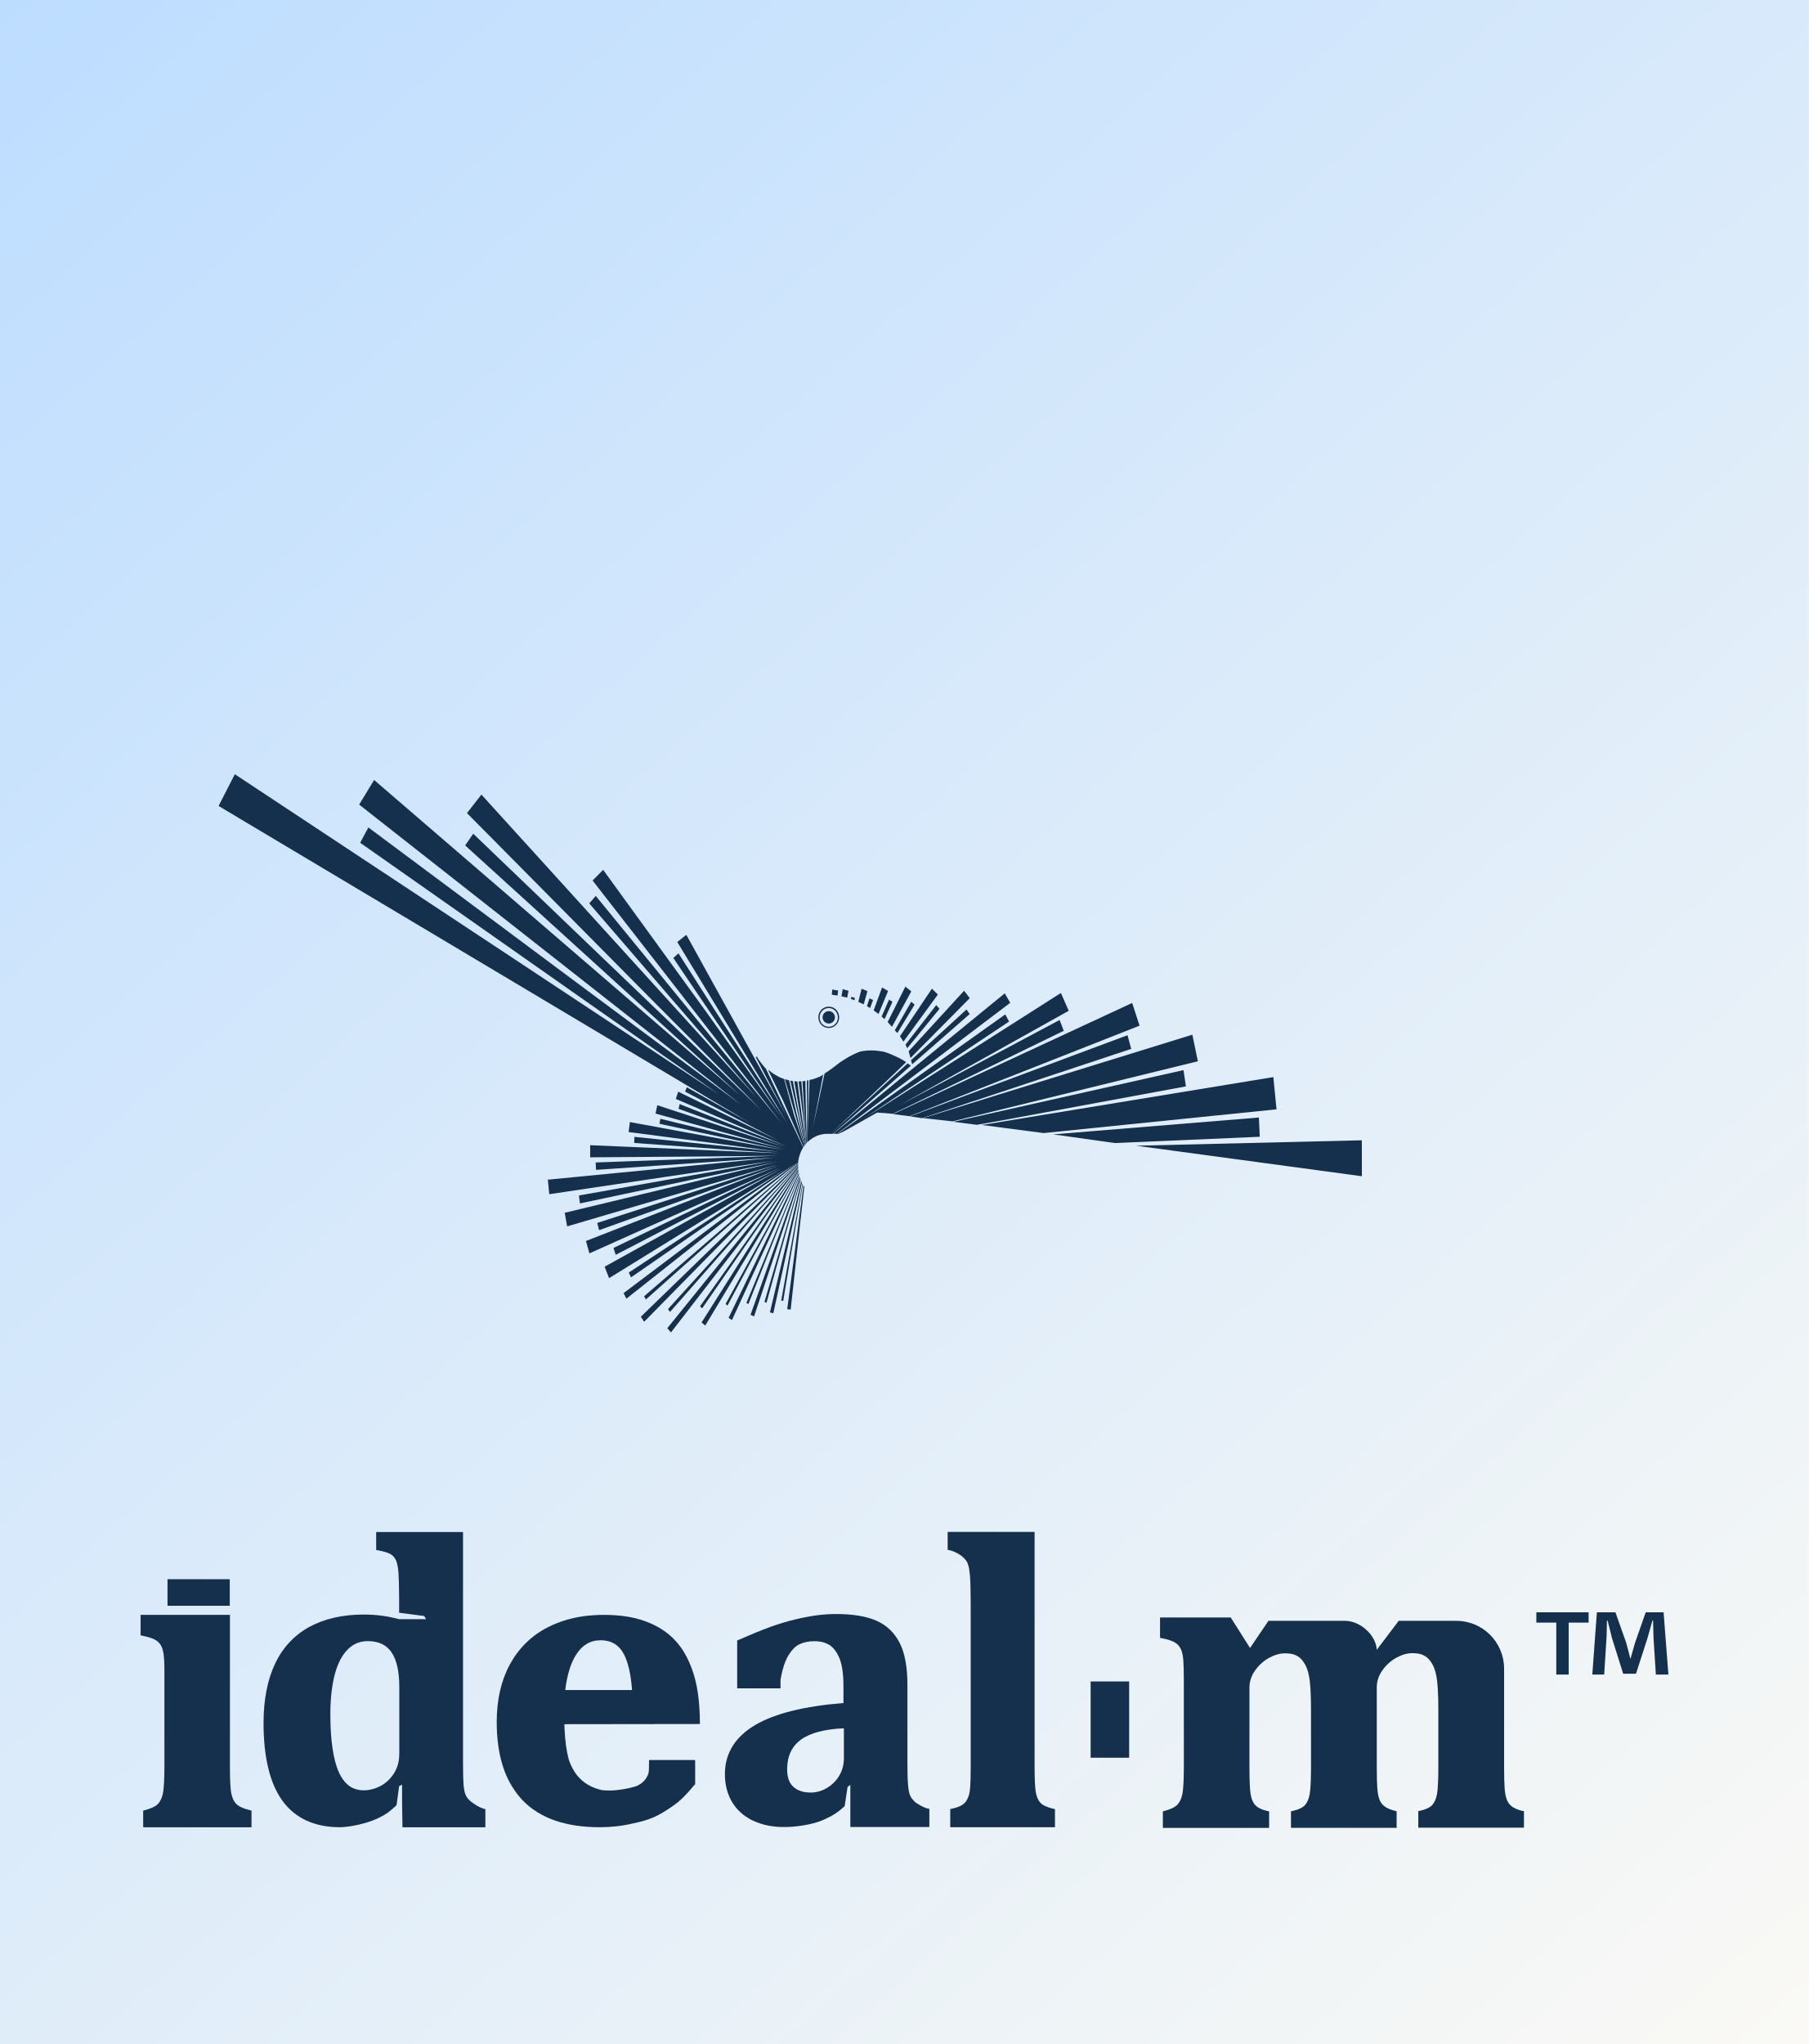
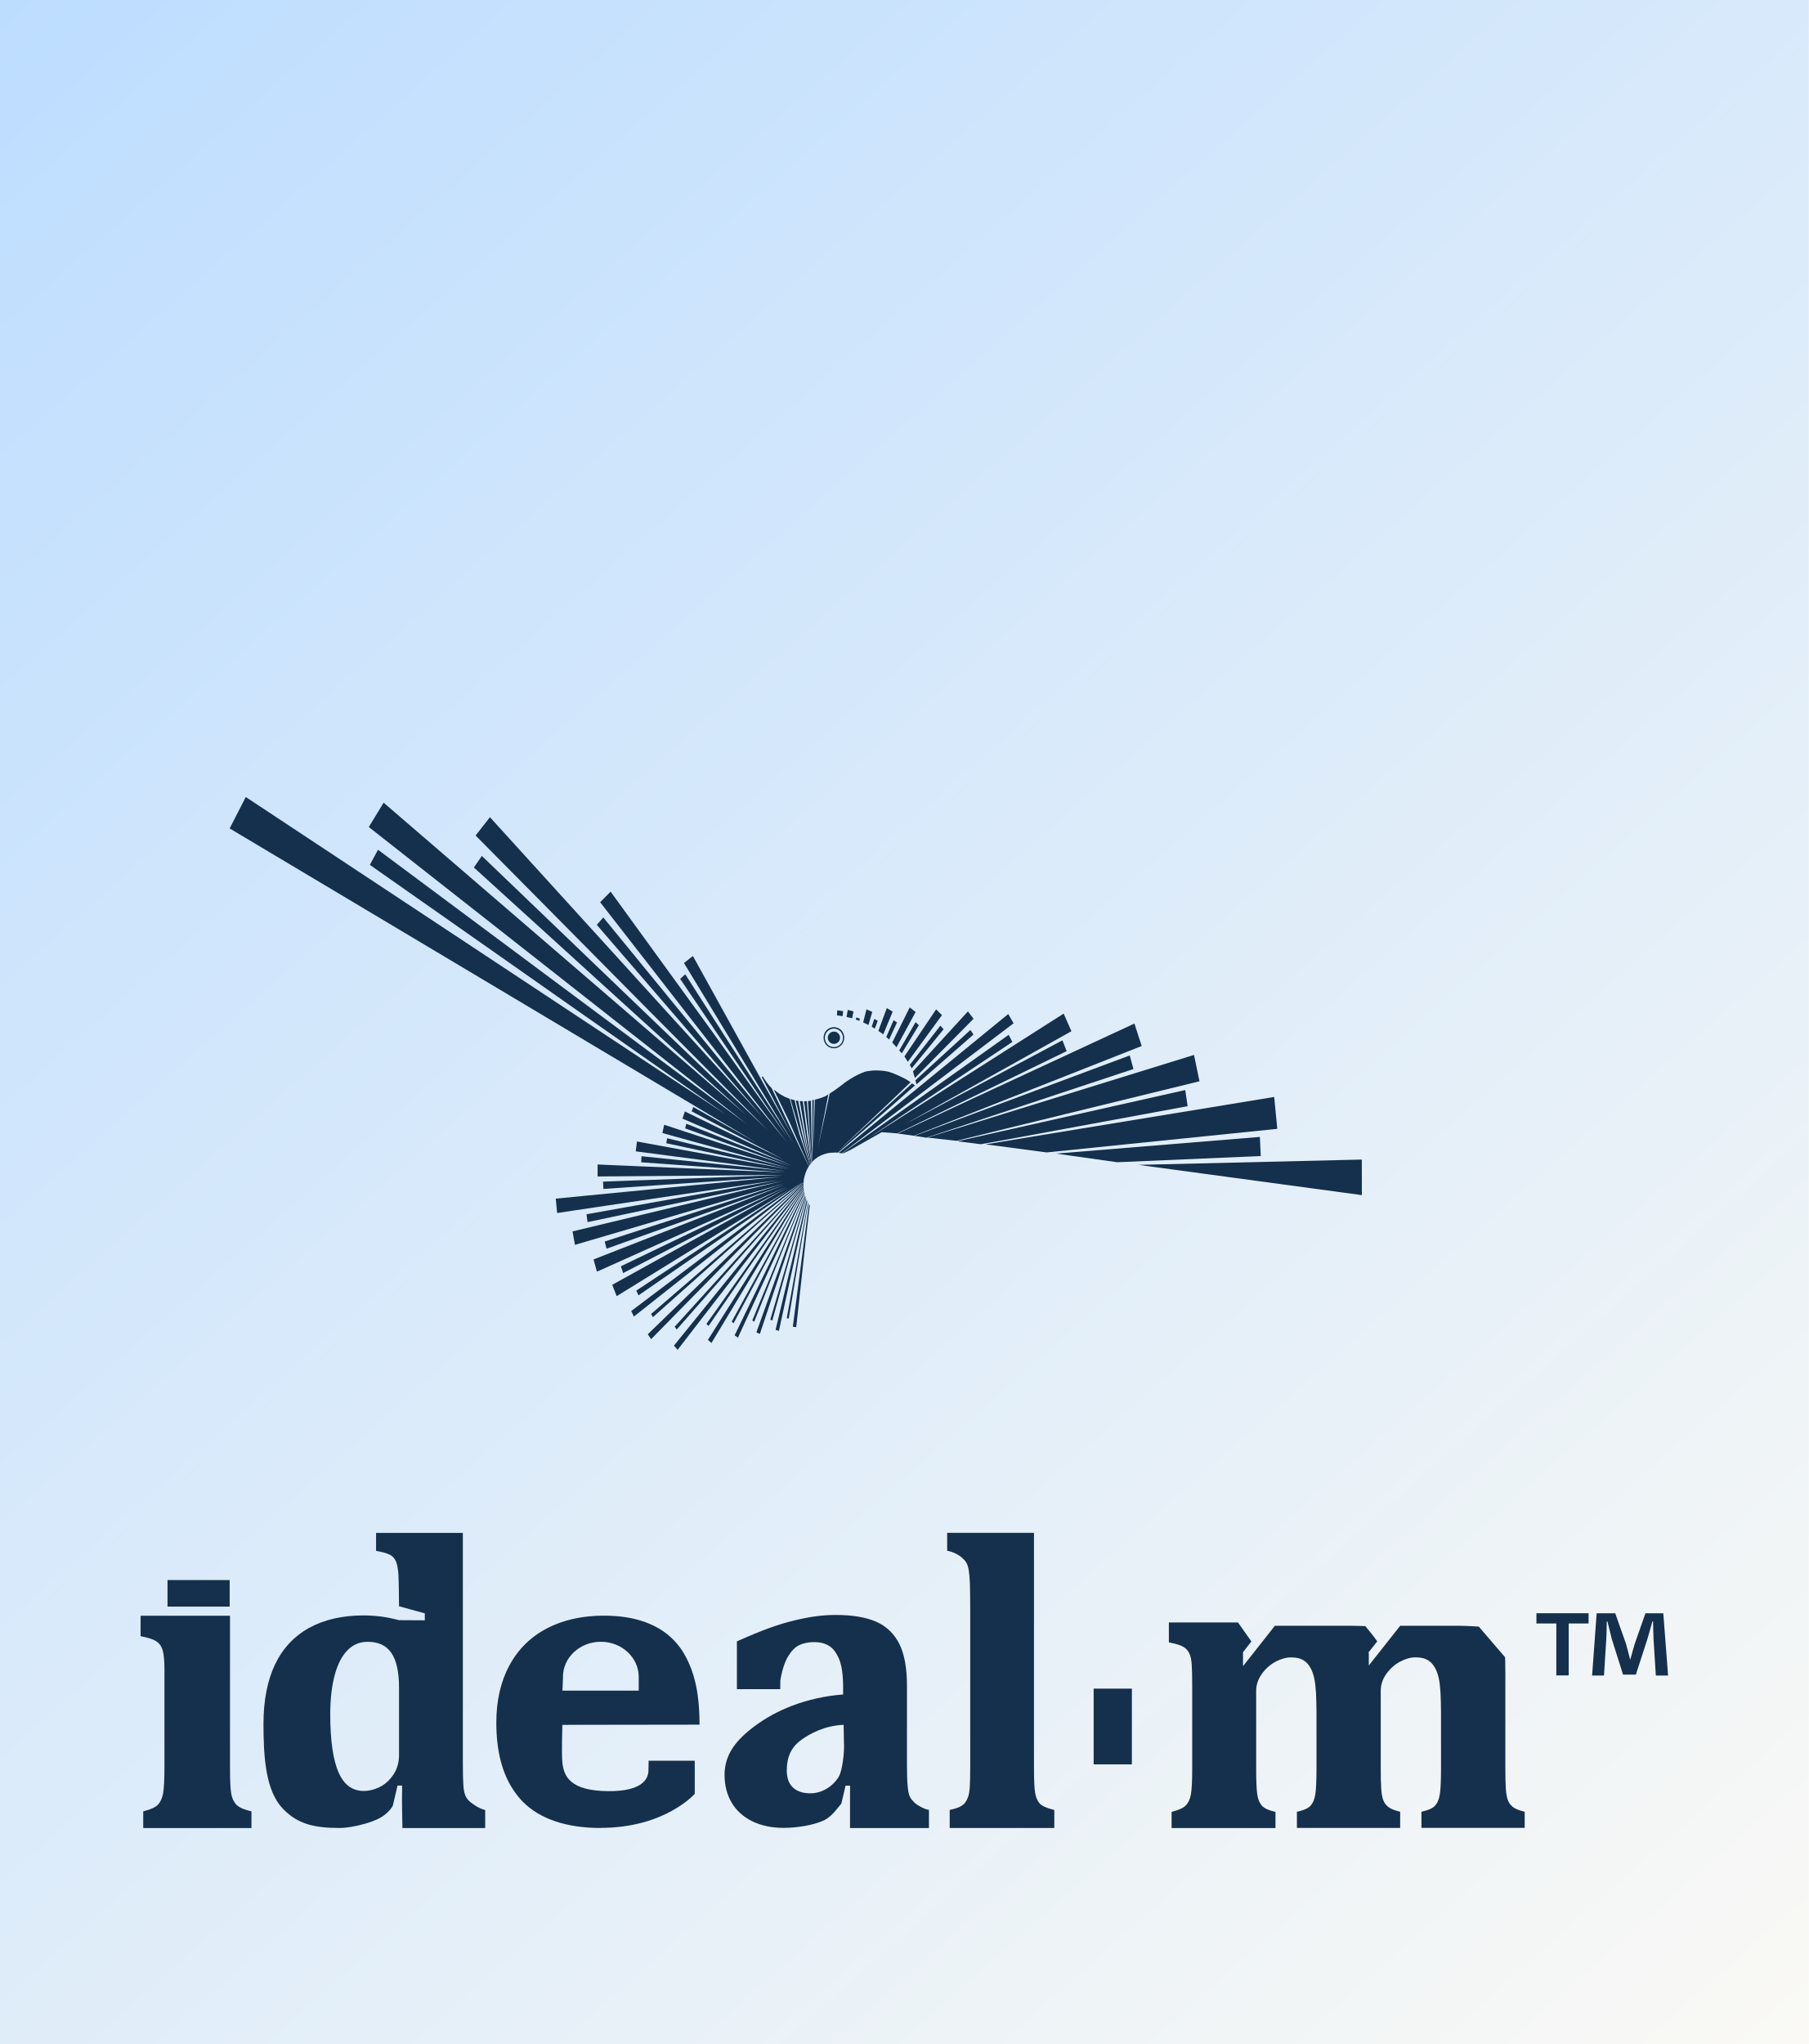
<svg xmlns="http://www.w3.org/2000/svg" id="Layer_2" data-name="Layer 2" viewBox="-13.02 -60 167.5 189.24">
  <defs>
    <linearGradient id="placa" gradientUnits="userSpaceOnUse" x1="-13.02" y1="-60" x2="154.48" y2="129.24">
      <stop offset="0" stop-color="#BDDDFF" />
      <stop offset="1" stop-color="#FAF9F5" />
    </linearGradient>
  </defs>
  <g id="Layer_1-2" data-name="Layer 1">
    <rect x="-13.02" y="-60" width="167.5" height="189.24" fill="url(#placa)" />
-     <g id="monograma-213" transform="translate(0 11.68) scale(0.79615)">
+     <g id="monograma-217" transform="translate(0 13.79) scale(0.43479)">
      <g>
-         <path d="M81.06,25.74l.07-.59-.69-.11-.04.6c.22.03.44.06.66.1h0Z" fill="#14304c" />
-         <polygon points="82.34 25.18 81.66 25 81.52 25.83 82.18 25.98 82.34 25.18" fill="#14304c" />
-         <polygon points="84.54 25.23 83.86 24.94 83.48 26.47 84.1 26.77 84.54 25.23" fill="#14304c" />
-         <path d="M85.83,27.88l1.11-2.67-.7-.41-.98,2.67c.19.13.39.27.57.41h0Z" fill="#14304c" />
-         <path d="M87.39,29.38h0s2.25-4.13,2.25-4.13l-.69-.55-2.06,4.12c.17.18.34.36.5.55Z" fill="#14304c" />
-         <path d="M88.48,30.71c.08.13.16.24.24.39h0s4.01-5.48,4.01-5.48l-.69-.68-3.72,5.53c.06.09.11.17.16.25Z" fill="#14304c" />
-         <polygon points="89.55 33 96.44 26.04 95.78 25.18 89.33 32.22 89.55 33" fill="#14304c" />
-         <polygon points="131.75 35.22 104.64 39.67 97.85 40.79 105.02 41.73 132.12 38.97 131.75 35.22" fill="#14304c" />
-         <polygon points="83.08 26.01 82.66 25.89 82.61 26.13 83.03 26.28 83.08 26.01" fill="#14304c" />
-         <path d="M84.85,27.19h0s.34-.93.34-.93l-.41-.2-.3.91c.11.06.23.13.36.22Z" fill="#14304c" />
-         <path d="M86.53,28.47h0s.92-2,.92-2l-.4-.26-.86,1.97c.12.1.23.2.33.29Z" fill="#14304c" />
-         <path d="M87.72,29.77s.06.06.11.12l.02.02c.07.07.14.15.17.19h0s2-3.3,2-3.3l-.38-.35-1.92,3.33Z" fill="#14304c" />
-         <polygon points="88.96 31.45 89.17 31.86 92.92 27.28 92.54 26.85 88.96 31.45" fill="#14304c" />
-         <path d="M89.61,33.27c.02.08.04.15.06.22.02.08.04.17.07.25h0s6.69-5.85,6.69-5.85l-.37-.53-6.47,5.91Z" fill="#14304c" />
-         <path d="M101.14,26.57l-.63-1.09-11.51,9.41-8.41,6.9c.13,0,.25.02.38.05h0s8.4-6.34,8.4-6.34l11.78-8.92Z" fill="#14304c" />
-         <path d="M77.1,43.36s.06-.1.1-.14l-1.24-3.73h.01s-.01-.03-.01-.03l-1.11-4.02c-.16-.05-.31-.11-.5-.19l-.12-.05v-.02c-.4-.19-.76-.42-1.07-.69-.03-.02-.06-.04-.09-.06h-.01s-.06-.05-.09-.07h0s1.77,3.64,1.77,3.64l2.36,5.36Z" fill="#14304c" />
-         <path d="M107.38,29.85l-.49-1.27-18.5,9.85,19.56-10.92-.91-2.07-14.76,9.4-8.22,5.24,5.24-3.51,11.71-7.81-.44-.83-11.52,8.19-8.03,5.72s.03,0,.04,0c.02,0,.04,0,.06,0h0s.75-.35.75-.35l3.79-2.14.8.05,1.04.09,4.96-2.4,14.93-7.26Z" fill="#14304c" />
-         <path d="M69.6,51.18l-11.04,9.53.21.37,17.71-15.78s0-.02,0-.03c0,0,0-.02,0-.03v-.02l-6.88,5.95Z" fill="#14304c" />
-         <path d="M76.48,45.47h0s0-.09,0-.13h0s-6.94,6.73-6.94,6.73l-11.36,11.02.39.58,11.14-11.33,6.76-6.86Z" fill="#14304c" />
-         <polygon points="116.19 29.24 115.33 26.6 96.39 35.39 87.55 39.51 87.55 39.51 87.53 39.53 89.44 39.77 96.87 36.85 116.19 29.24" fill="#14304c" />
-         <polygon points="122.97 33.38 122.33 30.29 99.91 37.22 91.01 39.99 94.44 40.37 100.28 38.94 122.97 33.38" fill="#14304c" />
-         <polygon points="121.58 36.3 121.3 34.41 99.41 39.32 94.53 40.42 97.27 40.77 99.56 40.37 121.58 36.3" fill="#14304c" />
-         <path d="M70.79,51.78l-9.45,10.42.24.33,14.9-16.94s0-.03,0-.05c0,0,0-.02,0-.03h0s-5.68,6.27-5.68,6.27Z" fill="#14304c" />
-         <polygon points="114.79 30.35 96.14 37.3 89.51 39.78 89.51 39.78 89.5 39.79 90.9 40 115.22 31.94 114.79 30.35" fill="#14304c" />
-         <path d="M76.49,45.21s0-.04,0-.06c0,0,0-.01,0-.02v-.02s0-.02,0-.02v-.03s0,0,0,0v-.05s.02-.1.02-.15v-.06s.02,0,.02,0c0,0,.02-.09.02-.09,0-.03.01-.06.02-.1v-.04s.02-.05.03-.08l.02-.07s.03-.1.03-.1c.1-.34.25-.65.42-.93l-4.35-9.16c-.1-.1-.21-.22-.31-.35-.02-.03-.05-.06-.07-.09-.28-.34-.52-.69-.66-.96l-.13.07,3.6,6.89-4.56-8.24-7.08-12.81-.07-.04-1.02.81,12.83,21.13-5.13-8-7.56-11.81-.6.54,7.83,11.56,4.76,7.01-8.73-12.26-12.02-16.56-1.23,1.24,21.97,28.22-9.2-11.27-12.4-15.16-.76.87,12.73,14.76,6.74,7.81-13.01-14.3L39.64,2.37l-1.68,2.15,19.76,19.95,14.49,14.6L38.69,6.92l-.94,1.36,31.95,29.04-17.29-14.9L27.16.67l-1.74,2.86,26.02,20.45,18.38,14.44-17.76-13.19L26.49,6.19l-.95,1.78,25.98,18.24,15.79,11.06-24.36-16.12L10.96,0l-1.89,3.69,53.27,31.78,8.57,5.1-7.38-4.17-.2.51,10.77,5.65-11.57-5.64-.28.84,7.84,3.36,5.04,2.16-4.78-1.88-7.65-3.04-.13.55,7.69,2.78,4.61,1.67-5.7-1.89-9.07-2.98-.21.97,15.01,4.15-5.53-1.37-8.92-2.17-.1.58,8.96,1.92,5.38,1.14-6.9-1.26-10.88-2-.15,1.16,10.96,1.43,6.61.88-6.21-.65-10.68-1.1-.03.71,10.69.77,6.27.43-22.08-.94v1.41s13.62-.1,13.62-.1l8.21-.09-7.75.3-13.44.49.04.86,20.93-1.44-9.76.95-16.77,1.63.16,1.69,26.05-3.88-7.78,1.39-14.82,2.64.12.92,14.75-3.12,8.24-1.73-8.81,2.11-15.95,3.83.28,1.58,15.81-4.65,8.75-2.57-7.27,2.36-13.79,4.46.22.84,13.65-4.89,7.28-2.63-7.77,3.04-14.69,5.74.4,1.44,22.25-9.98-6.6,3.17-12.85,6.18.26.8,12.71-6.59,6.67-3.47-20.67,11.44.52,1.33,13.3-8.21,7.24-4.47-6.32,4.16-11.93,7.87.26.56,11.81-8.17,7.47-5.16-7.75,5.82-12.39,9.34.32.65,12.25-9.69,7.69-6.1Z" fill="#14304c" />
-         <path d="M76.48,45.73s0-.06-.01-.1l-5.65,6.97-9.56,11.82.43.49,14.8-19.15v-.04Z" fill="#14304c" />
-         <path d="M76.2,39.08h.01s0,0,0,0l-.78-3.48c-.18-.04-.35-.09-.5-.13h0l1.08,3.69,1.19,4.05s.04-.05.06-.08l-1.05-3.99v-.06Z" fill="#14304c" />
-         <path d="M77.1,47.82l-.57,4.32-1.32,10.06.4.06,1.11-10.09.48-4.21s-.04-.06-.07-.11l-.03-.03Z" fill="#14304c" />
-         <path d="M76.91,47.47l-.02-.04s-.03-.06-.05-.09l-1.17,4.84-2.47,10.39.39.12,2.29-10.47,1.05-4.76Z" fill="#14304c" />
-         <path d="M77.03,47.69s-.01-.02-.02-.03c0-.01-.02-.03-.03-.04l-.76,4.14-1.71,9.44.23.06,1.59-9.48.7-4.09Z" fill="#14304c" />
-         <path d="M77.33,35.66c-.12.02-.23.04-.35.05l.44,7.21s.05-.05.07-.08l-.1-3.18-.07-4.01Z" fill="#14304c" />
-         <path d="M89.58,33.88l-.37-.25-8.87,8.12,7.25-6.86,1.45-1.4c-.06-.04-.1-.08-.15-.11-.11-.08-.24-.15-.39-.24,0,0,0,0-.02,0h0c-.07-.04-.14-.08-.21-.12-.04-.02-.07-.04-.11-.05-.1-.05-.19-.09-.28-.13l-.06-.03h0s0,0,0,0c-.11-.05-.23-.1-.35-.16l-.59-.24h0s-.03-.01-.03-.01c-.09-.03-.18-.06-.29-.09l-.07-.02h0s-.05-.02-.05-.02c-.11-.02-.19-.04-.27-.05h-.08c-.12-.03-.23-.05-.34-.06h-.08c-.19-.03-.39-.04-.6-.04h-.05s-.04,0-.04,0c-.1,0-.21,0-.31.01h-.07s-.02,0-.02,0c-.11,0-.23.02-.36.04h-.08s-.03.01-.03.01c-.12.02-.21.04-.31.05h-.03s-.03.01-.03.01l-.09.03c-.22.08-.45.17-.67.28l-.05.02-.07.04c-.1.05-.21.11-.33.17l-.07.04-.06.03c-.11.06-.21.12-.32.19l-.06.03-.07.05c-.09.06-.19.12-.28.18l-.07.04-.06.04c-.07.05-.14.1-.21.14-.15.12-.3.24-.44.34-.1.08-.21.16-.31.23,0,0-.22.16-.26.19l-.09.07c-.08.06-.16.11-.24.17-.16.11-.3.2-.43.28v.06s-.02,0-.02,0l-1.36,6.3,1.22-6.26c-.06.06-.13.11-.22.17l-.05.03s-.09.05-.16.08c-.06.03-.11.05-.17.07-.06.02-.12.05-.18.07-.06.02-.13.05-.19.07-.06.02-.13.04-.19.06-.04.01-.08.02-.11.03-.11.03-.2.05-.31.07,0,0-.01,0-.02,0l-.22,6.39.1-6.36-.07.02s-.07.02-.11.03l.02,7.2c.16-.16.33-.31.53-.44l.04-.03c.11-.07.22-.14.35-.2l.03-.02c.07-.04.15-.07.21-.09h0s.04-.02.04-.02h.01s.16-.06.16-.06l.07-.02c.07-.02.14-.04.21-.05h.03s.02-.01.02-.01h.02s.04-.01.07-.02l.12-.02c.07-.01.14-.02.21-.03,0,0,.01,0,.02,0h.02s0,0,0,0h.03s.04,0,.06,0h.08s.12,0,.12,0c.06,0,.12,0,.18,0,0,0,.02,0,.03,0,0,0,.02,0,.02,0,0,0,.02,0,.03,0,0,0,.02,0,.03,0,0,0,.01,0,.02,0,0,0,.01,0,.02,0,.06,0,.12,0,.18,0h.05s6.49-5.66,6.49-5.66l2.55-2.25Z" fill="#14304c" />
-         <path d="M76.39,35.73c-.11,0-.21-.01-.33-.02h-.03s1.28,7.36,1.28,7.36c.02-.02.04-.05.06-.07h.01s-.51-3.56-.51-3.56l-.48-3.71Z" fill="#14304c" />
-         <path d="M76.61,35.73h-.08s.54,4.16.54,4.16l.32,3.07s.02-.03.03-.04l-.57-7.21c-.08,0-.16,0-.24.01Z" fill="#14304c" />
-         <path d="M75.86,35.68s-.08-.01-.11-.02h-.02c-.06-.01-.11-.02-.16-.03l.94,4.12.76,3.37s.03-.04.04-.06l-.69-3.35-.76-4.04Z" fill="#14304c" />
-         <path d="M76.53,46.3s0-.03,0-.05c0-.01,0-.02-.01-.04l-3,5.41-5.48,9.98.22.19,5.38-10.09,2.89-5.41Z" fill="#14304c" />
-         <path d="M76.58,46.53h0c0-.05-.02-.09-.03-.14l-2.85,5.86-5.31,10.96.39.27,5.11-11.11,2.69-5.84Z" fill="#14304c" />
-         <path d="M76.78,47.25v-.05s0-.01,0-.01c-.01-.03-.02-.06-.04-.08l-1.36,4.62-2.82,9.64.24.09,2.7-9.69,1.28-4.53Z" fill="#14304c" />
-         <path d="M72.44,51.81l4.04-5.87s0-.03,0-.06c0-.01,0-.03,0-.05l-4.17,5.86-7.24,10.18.24.25,7.13-10.32Z" fill="#14304c" />
-         <path d="M76.51,46.13v-.04s-.01-.06-.02-.09l-4.06,6.39-7.18,11.36.42.37,6.95-11.54,3.9-6.45Z" fill="#14304c" />
-         <path d="M76.63,46.75s0-.03-.01-.04c0-.02,0-.03-.02-.05l-2.09,5.03-4.05,9.79.23.14,3.93-9.88,2.01-4.99Z" fill="#14304c" />
-         <path d="M76.71,47s-.02-.05-.02-.08v-.02s-.03-.05-.03-.05l-1.9,5.33-3.82,10.68.41.19,3.6-10.78,1.77-5.28Z" fill="#14304c" />
-         <polygon points="130.07 39.92 106.14 41.88 113.31 42.89 130.17 42.16 130.07 39.92" fill="#14304c" />
-         <polygon points="142.04 42.57 115.8 43.2 142.05 46.75 142.04 42.57" fill="#14304c" />
-         <path d="M80.04,29.51c.66,0,1.21-.54,1.21-1.24s-.53-1.24-1.21-1.24-1.21.54-1.21,1.24.54,1.24,1.21,1.24ZM80.04,27.19c.58,0,1.06.48,1.06,1.09s-.47,1.09-1.06,1.09-1.06-.48-1.06-1.09.47-1.09,1.06-1.09Z" fill="#14304c" />
-         <circle cx="80.04" cy="28.27" r=".72" fill="#14304c" />
+         <path d="M149.51,46.67l.12-1.07-1.25-.19-.08,1.08c.4.05.8.11,1.2.18h0Z" fill="#14304c" />
+         <polygon points="151.83 45.66 150.61 45.33 150.35 46.84 151.55 47.11 151.83 45.66" fill="#14304c" />
+         <polygon points="155.83 45.75 154.59 45.22 153.89 48 155.02 48.54 155.83 45.75" fill="#14304c" />
+         <path d="M158.17,50.55l2.01-4.85-1.26-.75-1.79,4.84c.35.24.7.49,1.03.75h0Z" fill="#14304c" />
+         <path d="M160.99,53.28h0s4.07-7.49,4.07-7.49l-1.25-.99-3.73,7.48c.31.32.62.66.91,1Z" fill="#14304c" />
+         <path d="M162.97,55.69c.15.23.29.44.43.7h0s7.27-9.94,7.27-9.94l-1.24-1.24-6.75,10.03c.1.17.2.31.29.45Z" fill="#14304c" />
+         <polygon points="164.9 59.83 177.4 47.22 176.2 45.65 164.5 58.43 164.9 59.83" fill="#14304c" />
+         <polygon points="241.43 63.87 192.28 71.93 179.96 73.96 192.96 75.68 242.09 70.66 241.43 63.87" fill="#14304c" />
+         <polygon points="153.17 47.17 152.42 46.95 152.33 47.39 153.09 47.66 153.17 47.17" fill="#14304c" />
+         <path d="M156.38,49.31h0s.61-1.68.61-1.68l-.74-.36-.54,1.65c.2.12.42.24.66.39Z" fill="#14304c" />
+         <path d="M159.42,51.63h0s1.68-3.62,1.68-3.62l-.73-.48-1.56,3.57c.22.19.42.36.6.53Z" fill="#14304c" />
+         <path d="M161.58,53.98s.1.11.19.21l.04.04c.12.13.25.27.31.34h0s3.63-5.99,3.63-5.99l-.69-.64-3.49,6.03Z" fill="#14304c" />
+         <polygon points="163.83 57.02 164.22 57.78 171.02 49.46 170.34 48.68 163.83 57.02" fill="#14304c" />
+         <path d="M165.01,60.33c.04.14.08.28.11.4.04.15.08.3.13.46h0s12.14-10.61,12.14-10.61l-.66-.97-11.73,10.72Z" fill="#14304c" />
+         <path d="M185.93,48.19l-1.14-1.98-20.87,17.06-15.26,12.51c.23.02.45.04.69.08h0s15.23-11.5,15.23-11.5l21.35-16.18Z" fill="#14304c" />
+         <path d="M142.33,78.62c.06-.09.12-.18.18-.26l-2.26-6.76h.03s-.02-.05-.02-.05l-2.02-7.3c-.29-.1-.57-.21-.9-.34l-.21-.09v-.03c-.72-.34-1.37-.77-1.94-1.25-.06-.04-.11-.07-.16-.11h-.02c-.06-.05-.11-.09-.16-.12h0s3.21,6.6,3.21,6.6l4.28,9.72Z" fill="#14304c" />
+         <path d="M197.23,54.12l-.9-2.31-33.55,17.86,35.47-19.8-1.66-3.75-26.76,17.05-14.91,9.51,9.51-6.36,21.24-14.17-.79-1.51-20.89,14.85-14.56,10.37s.05,0,.08.01c.03,0,.07,0,.1.02h0s1.36-.63,1.36-.63l6.86-3.88,1.45.09,1.89.16,9-4.36,27.07-13.16Z" fill="#14304c" />
+         <path d="M128.74,92.8l-20.02,17.28.39.68,32.11-28.61s0-.04,0-.06c0-.01,0-.03,0-.05v-.03l-12.47,10.79Z" fill="#14304c" />
+         <path d="M141.2,82.45v-.02c0-.06,0-.14,0-.22v-.02s-12.58,12.23-12.58,12.23l-20.6,19.98.71,1.04,20.2-20.55,12.26-12.44Z" fill="#14304c" />
+         <polygon points="213.21 53.02 211.66 48.24 177.32 64.17 161.28 71.65 161.28 71.65 161.24 71.67 164.7 72.13 178.18 66.83 213.21 53.02" fill="#14304c" />
+         <polygon points="225.52 60.53 224.35 54.92 183.7 67.5 167.55 72.52 173.78 73.21 184.36 70.6 225.52 60.53" fill="#14304c" />
+         <polygon points="223 65.83 222.48 62.4 182.79 71.31 173.95 73.3 178.91 73.93 183.07 73.2 223 65.83" fill="#14304c" />
+         <path d="M130.89,93.89l-17.14,18.9.43.6,27.01-30.71s0-.06,0-.09c0-.02,0-.04,0-.06v-.02s-10.3,11.38-10.3,11.38Z" fill="#14304c" />
+         <polygon points="210.67 55.03 176.86 67.64 164.84 72.14 164.84 72.14 164.81 72.16 167.35 72.54 211.45 57.92 210.67 55.03" fill="#14304c" />
+         <path d="M141.22,81.97s0-.08.01-.12c0-.01,0-.02,0-.04v-.04s0-.05,0-.05v-.06s.01,0,.01,0v-.08c.02-.09.03-.18.04-.27v-.11s.04-.02.04-.02c0-.01.03-.16.03-.16.01-.06.02-.12.04-.17v-.07s.04-.09.05-.14l.04-.13s.06-.19.06-.19c.19-.61.45-1.17.77-1.68l-7.89-16.61c-.18-.18-.37-.4-.57-.63-.04-.05-.09-.1-.13-.16-.51-.62-.94-1.26-1.19-1.74l-.24.13,6.52,12.5-8.28-14.94-12.84-23.22-.12-.08-1.84,1.47,23.26,38.31-9.29-14.5-13.7-21.42-1.09.97,14.19,20.96,8.64,12.72-15.84-22.22-21.8-30.03-2.23,2.25,39.83,51.16-16.68-20.43-22.48-27.49-1.38,1.58,23.08,26.77,12.22,14.17-23.58-25.93L74.4,4.3l-3.05,3.9,35.83,36.18,26.28,26.48L72.68,12.55l-1.7,2.46,57.94,52.66-31.36-27.03L51.76,1.21l-3.16,5.18,47.19,37.09,33.34,26.19-32.2-23.92L50.56,11.23l-1.73,3.22,47.12,33.07,28.63,20.05-44.17-29.22L22.4,0l-3.43,6.69,96.6,57.63,15.53,9.25-13.38-7.56-.36.92,19.54,10.25-20.98-10.22-.52,1.52,14.21,6.1,9.15,3.92-8.67-3.42-13.87-5.51-.24.99,13.95,5.03,8.36,3.04-10.34-3.43-16.44-5.41-.38,1.76,27.21,7.53-10.03-2.48-16.17-3.94-.18,1.06,16.25,3.48,9.75,2.07-12.51-2.29-19.73-3.63-.27,2.1,19.87,2.6,11.99,1.6-11.27-1.17-19.36-1.99-.06,1.29,19.38,1.39,11.37.79-40.04-1.71v2.55s24.7-.19,24.7-.19l14.89-.15-14.06.55-24.37.89.08,1.56,37.95-2.61-17.7,1.71-30.4,2.96.29,3.06,47.24-7.04-14.1,2.52-26.88,4.79.22,1.67,26.75-5.65,14.95-3.14-15.98,3.83-28.92,6.94.52,2.86,28.66-8.42,15.86-4.67-13.18,4.29-25.01,8.09.4,1.53,24.76-8.87,13.19-4.76-14.09,5.51-26.64,10.41.73,2.6,40.35-18.09-11.96,5.74-23.29,11.2.48,1.45,23.06-11.95,12.1-6.29-37.48,20.74.94,2.42,24.13-14.9,13.13-8.11-11.45,7.54-21.63,14.28.47,1.02,21.42-14.81,13.55-9.36-14.05,10.56-22.47,16.94.57,1.18,22.21-17.58,13.94-11.06Z" fill="#14304c" />
+         <path d="M141.2,82.92c0-.05,0-.11-.02-.17l-10.25,12.64-17.34,21.43.78.89,26.83-34.72v-.07Z" fill="#14304c" />
+         <path d="M140.7,70.87h.02v-.02h-.01s-1.41-6.29-1.41-6.29c-.32-.07-.63-.16-.9-.23h0l1.95,6.68,2.17,7.35s.07-.1.1-.14l-1.9-7.24-.02-.1Z" fill="#14304c" />
+         <path d="M142.33,86.71l-1.03,7.83-2.39,18.25.72.11,2.01-18.3.87-7.64c-.04-.06-.08-.12-.13-.19l-.05-.05Z" fill="#14304c" />
+         <path d="M141.99,86.07l-.04-.08c-.03-.05-.05-.1-.09-.16l-2.13,8.78-4.49,18.85.7.22,4.15-18.98,1.9-8.63Z" fill="#14304c" />
+         <path d="M142.2,86.47s-.02-.04-.04-.06c-.02-.02-.03-.05-.06-.07l-1.38,7.5-3.1,17.12.42.11,2.88-17.19,1.27-7.41Z" fill="#14304c" />
+         <path d="M142.76,64.66c-.21.04-.42.06-.63.09l.81,13.07s.08-.09.13-.14l-.18-5.76-.12-7.26Z" fill="#14304c" />
+         <path d="M164.97,61.43l-.67-.45-16.09,14.73,13.14-12.44,2.63-2.54c-.1-.08-.19-.14-.28-.21-.2-.14-.43-.27-.71-.43,0,0-.01,0-.03-.02h-.02c-.12-.08-.25-.15-.38-.21-.06-.03-.13-.07-.2-.1-.18-.09-.35-.17-.51-.24l-.11-.05h0s0,0,0,0c-.21-.1-.41-.19-.63-.29l-1.06-.44h0s-.06-.02-.06-.02c-.16-.05-.33-.1-.52-.16l-.13-.04h0s-.09-.03-.09-.03c-.19-.04-.34-.07-.48-.09l-.15-.03c-.21-.03-.42-.06-.62-.08l-.15-.02c-.35-.03-.72-.05-1.08-.05h-.09s-.08,0-.08,0c-.19,0-.37,0-.56.02h-.13s-.04.01-.04.01c-.2.02-.42.04-.65.07l-.14.02h-.05c-.21.04-.39.07-.56.11h-.06s-.05.02-.05.02l-.16.06c-.4.14-.81.31-1.21.5l-.09.04-.14.07c-.18.09-.38.19-.6.31l-.13.07-.1.06c-.19.11-.39.22-.58.34l-.1.06-.13.08c-.17.11-.34.22-.5.32l-.12.08-.11.08c-.13.09-.25.17-.38.26-.28.22-.54.43-.8.62-.19.14-.38.28-.57.42,0,0-.4.29-.47.35l-.17.12c-.15.11-.29.21-.44.31-.29.2-.54.36-.78.5l-.02.1h-.02s-2.47,11.41-2.47,11.41l2.22-11.36c-.11.11-.24.2-.4.3l-.09.05c-.08.04-.17.09-.29.14-.1.05-.2.09-.3.13-.11.04-.21.08-.32.12-.12.04-.23.09-.35.12-.11.04-.23.07-.34.11-.07.02-.14.04-.21.06-.19.05-.37.09-.55.13-.01,0-.03,0-.04.01l-.39,11.58.18-11.54-.13.03c-.06.02-.13.03-.2.05l.03,13.05c.28-.29.6-.56.95-.8l.08-.05c.19-.13.4-.25.63-.36l.06-.03c.13-.06.28-.12.38-.17h.01s.07-.03.07-.03h.02s.29-.12.29-.12l.12-.04c.13-.04.26-.07.37-.1l.06-.02h.03s.04-.02.04-.02c.04,0,.08-.02.12-.02l.22-.04c.13-.02.25-.04.38-.06.01,0,.02,0,.03,0h.03s.02,0,.02,0h.05s.07-.01.1-.01h.15s.21-.02.21-.02c.11,0,.22-.01.33-.01.02,0,.03,0,.06,0,.01,0,.03,0,.04,0,.02,0,.03,0,.05,0,.02,0,.03,0,.05,0,.01,0,.02,0,.04,0,.01,0,.03,0,.04,0,.11,0,.21,0,.33.02h.09s11.78-10.26,11.78-10.26l4.63-4.08Z" fill="#14304c" />
+         <path d="M141.05,64.78c-.2,0-.39-.02-.6-.03h-.06s2.32,13.34,2.32,13.34c.04-.05.07-.09.11-.13l.02-.02-.93-6.43-.87-6.72Z" fill="#14304c" />
+         <path d="M141.44,64.79h-.14s.99,7.55.99,7.55l.58,5.56s.04-.05.06-.07l-1.04-13.07c-.15.01-.3.02-.44.02Z" fill="#14304c" />
+         <path d="M140.07,64.7c-.07-.01-.14-.02-.2-.03h-.03c-.1-.02-.2-.04-.3-.05l1.71,7.46,1.38,6.12s.05-.07.08-.1l-1.26-6.07-1.38-7.33Z" fill="#14304c" />
+         <path d="M141.3,83.95s0-.06-.01-.09c0-.02,0-.04-.02-.07l-5.44,9.82-9.94,18.1.4.35,9.76-18.3,5.24-9.81Z" fill="#14304c" />
+         <path d="M141.38,84.38v-.02c-.02-.07-.04-.15-.07-.23l-5.17,10.63-9.63,19.87.71.49,9.27-20.15,4.88-10.59Z" fill="#14304c" />
+         <path d="M141.74,85.69l.03-.09v-.02c-.03-.05-.05-.1-.08-.15l-2.47,8.38-5.11,17.49.43.17,4.89-17.57,2.32-8.21Z" fill="#14304c" />
+         <path d="M133.88,93.94l7.33-10.64s0-.06,0-.11c0-.03,0-.05-.02-.09l-7.56,10.62-13.12,18.47.44.45,12.92-18.71Z" fill="#14304c" />
+         <path d="M141.26,83.64v-.07c-.02-.05-.02-.1-.04-.16l-7.36,11.59-13.03,20.59.75.67,12.61-20.93,7.06-11.7Z" fill="#14304c" />
+         <path d="M141.48,84.77s-.01-.05-.02-.07c0-.03-.02-.06-.04-.09l-3.8,9.11-7.35,17.75.42.25,7.13-17.91,3.65-9.05Z" fill="#14304c" />
+         <path d="M141.62,85.23s-.03-.09-.04-.14v-.03s-.05-.09-.05-.09l-3.45,9.66-6.93,19.36.74.34,6.52-19.54,3.21-9.57Z" fill="#14304c" />
+         <polygon points="238.38 72.38 194.99 75.93 207.99 77.77 238.57 76.45 238.38 72.38" fill="#14304c" />
+         <polygon points="260.09 77.2 212.51 78.33 260.1 84.77 260.09 77.2" fill="#14304c" />
+         <path d="M147.66,53.51c1.19,0,2.2-.98,2.2-2.25s-.96-2.25-2.2-2.25-2.2.98-2.2,2.25.98,2.25,2.2,2.25ZM147.66,49.31c1.06,0,1.93.88,1.93,1.97s-.85,1.97-1.93,1.97-1.93-.88-1.93-1.97.86-1.97,1.93-1.97Z" fill="#14304c" />
+         <circle cx="147.66" cy="51.26" r="1.31" fill="#14304c" />
      </g>
+       <path d="M308.39,173.8v2.19h-4.24v11.06h-2.63v-11.06h-4.24v-2.19h11.11ZM322.71,187.06l-.49-7.8c-.05-1.02-.05-2.29-.1-3.7h-.15c-.34,1.17-.73,2.73-1.12,3.95l-2.39,7.36h-2.73l-2.39-7.55c-.24-1.02-.63-2.58-.93-3.75h-.15c0,1.22-.05,2.49-.1,3.7l-.49,7.8h-2.53l.97-13.26h3.95l2.29,6.48c.29,1.02.54,2,.88,3.36h.05c.34-1.22.63-2.34.93-3.31l2.29-6.53h3.8l1.02,13.26h-2.63Z" fill="#14304c" />
      <g>
        <g>
-           <rect x="110.5" y="105.5" width="4.48" height="8.87" fill="#14304c" />
-           <g>
-             <rect x="3.13" y="93.61" width="7.24" height="3.09" fill="#14304c" />
-             <path d="M11.66,120.11c-.26-.13-.46-.28-.59-.43-.14-.16-.25-.34-.33-.53s-.15-.42-.2-.67c-.05-.25-.08-.62-.11-1.1-.03-.49-.04-1.19-.04-2.08v-17.54H0v2.38l.15.03c.55.11,1.01.24,1.35.39.32.14.58.34.77.6.19.26.32.62.39,1.07.07.47.11,1.1.11,1.87v11.21c0,1.51-.06,2.56-.16,3.13-.1.54-.29.97-.57,1.28-.28.31-.82.56-1.59.76l-.15.04v1.94h12.6v-1.95l-.15-.03c-.45-.11-.81-.23-1.08-.37Z" fill="#14304c" />
-             <path d="M106.12,120.3c-.74-.19-1.24-.43-1.49-.72-.25-.29-.42-.69-.51-1.2-.09-.54-.14-1.56-.14-3.04v-27.23h-10.11v2.09c.62.08,1.32.46,1.62.71.22.18.43.39.57.6.14.22.25.53.31.92.07.42.12.94.14,1.56.02.63.04,1.62.04,2.97v18.38c0,.99-.02,1.76-.05,2.3-.03.51-.1.91-.19,1.18-.1.27-.21.5-.34.67-.12.16-.3.31-.53.44-.24.13-.59.26-1.04.36l-.23.05v2.11h12.18v-2.1l-.22-.06Z" fill="#14304c" />
-             <path d="M90.24,119.66c-.17-.12-.32-.31-.45-.45-.13-.13-.24-.32-.33-.56-.09-.25-.16-.64-.2-1.18-.05-.56-.07-1.35-.07-2.38v-9.21c0-2.04-.3-3.67-.89-4.84-.6-1.19-1.51-2.07-2.71-2.6-1.17-.52-2.75-.78-4.69-.78-.75,0-1.51.05-2.26.15-.74.1-1.6.26-2.55.49-.93.22-1.91.52-2.88.87-.96.35-2.18.85-3.64,1.49l-.18.08v5.56h5.04v-1.01c.21-1.2.51-2.14.91-2.81.4-.65.83-1.09,1.3-1.31.49-.23,1.08-.35,1.76-.35s1.24.15,1.72.44c.46.29.85.8,1.16,1.53.31.75.47,1.85.47,3.27v1.95c-4.52.36-7.96,1.21-10.22,2.53-2.36,1.38-3.57,3.31-3.57,5.73,0,1.2.27,2.28.81,3.21.54.93,1.35,1.66,2.39,2.18h.01s.01,0,.01,0c1.04.51,2.26.77,3.66.77s3.38-.28,4.64-.86c1.02-.48,1.47-.72,2.41-1.57l.34-2.24.32-.23v4.9h9.19v-2.11c-.58-.08-1.29-.53-1.5-.69ZM81.79,114.55c0,.66-.18,1.3-.52,1.89-.35.59-.83,1.08-1.43,1.44-.6.36-1.24.54-1.91.54-.86,0-1.55-.23-2.03-.69-.48-.45-.7-1.11-.7-2,0-1.54.53-2.68,1.63-3.48h0c1.07-.77,2.75-1.21,4.97-1.3v3.6Z" fill="#14304c" />
-             <path d="M49.29,110.47l15.76-.02v-.31c-.02-1.86-.2-3.48-.53-4.79-.32-1.29-.81-2.46-1.45-3.47-.55-.85-1.25-1.6-2.09-2.2-.84-.6-1.85-1.08-3.02-1.42h0s0,0,0,0c-1.15-.33-2.52-.5-4.04-.5h0s-.07,0-.11,0c-.27,0-.54,0-.8.02-.26.01-.51.03-.77.06-.04,0-.08,0-.12,0-1.75.18-3.35.64-4.76,1.36-1.89.97-3.37,2.42-4.4,4.3-1.02,1.87-1.54,4.13-1.54,6.7,0,3.26.67,5.89,2.01,7.86.31.47.66.91,1.04,1.3,1.98,2.04,4.98,3.09,8.9,3.09,1.39,0,2.7-.15,3.9-.44.85-.17,1.64-.39,2.33-.68.79-.34,1.55-.82,2.35-1.38.85-.59,1.48-1.26,2.22-2.13.05-.06.11-.12.16-.19l.09-.09.08-.08v-2.79l-.03-.03h-5.33l-.02,1.19c-.04.87-.79,1.65-1.63,1.9-.75.22-1.98.45-2.85.45-.34,0-.64-.01-.92-.03-1.27-.27-2.27-.86-2.99-1.78-.37-.48-.68-1.06-.92-1.75-.27-.99-.43-2.17-.49-3.43M49.39,106.49c.21-1.7.62-3.06,1.22-4.03.73-1.18,1.67-1.75,2.9-1.75s2.15.54,2.73,1.67c.48.95.79,2.33.92,4.12h-7.76Z" fill="#14304c" />
-             <path d="M38.4,119.45c-.25-.2-.47-.46-.59-.74-.13-.3-.21-.71-.25-1.22-.04-.53-.06-1.41-.06-2.59v-26.78h-10.1v2.09l.23.04c.93.18,1.35.38,1.53.5.25.17.44.41.57.72.13.34.23.84.27,1.5.04.6.06,1.58.07,2.93h0v1.61l2.92.38.21.37h-3.13c-.77-.2-1.46-.34-2.05-.41-.68-.09-1.38-.13-2.08-.13-2.45,0-4.57.49-6.32,1.44-1.76.97-3.1,2.41-3.99,4.3-.88,1.86-1.33,4.18-1.33,6.88,0,3.99.74,7.03,2.2,9.04,1.48,2.03,3.73,3.07,6.68,3.07.77,0,1.91-.19,2.96-.5l-.02.02s-.04.04-.06.07c.02-.02.03-.03.05-.05l.04-.04c.56-.16,1.09-.36,1.54-.58,1-.49,1.33-.79,2.08-1.48l.3-2.21.34-.18v1.92s0,0,0,0l.05,3.04h9.64v-2.11c-.7-.15-1.41-.67-1.71-.91ZM30.08,113.99c0,.42-.05.82-.16,1.19-.05.19-.12.37-.2.54-.04.09-.08.17-.13.26-.05.08-.1.17-.15.25-.21.32-.45.61-.72.85-.26.24-.55.44-.86.6-.47.24-.95.39-1.42.45-.16.02-.32.03-.47.03h0c-.17,0-.33-.01-.48-.03-1.08-.15-1.87-.83-2.43-2.07-.66-1.47-.99-3.76-.99-6.79h0c0-1.77.18-3.33.52-4.61.34-1.26.84-2.23,1.51-2.89.08-.08.16-.16.25-.23.17-.14.35-.26.53-.36.46-.25.97-.37,1.54-.37.31,0,.6.03.87.08.27.05.52.13.75.24.23.11.44.24.62.4.19.16.36.34.51.56.15.22.28.47.4.74.11.28.21.59.29.93.15.68.23,1.49.23,2.41v7.85Z" fill="#14304c" />
-           </g>
-           <path d="M160.76,120.57c-.59-.15-1.02-.33-1.29-.55-.26-.21-.46-.47-.57-.79-.13-.33-.21-.78-.25-1.33-.04-.56-.06-1.39-.06-2.47v-11.42c0-3.07-2.49-5.56-5.55-5.56h-6.71s-2.55,3.37-2.55,3.37c-.1-1.75-1.96-3.37-3.69-3.37h-8.91s-2.14,3.16-2.14,3.16l-2.25-3.55h-8.22v2.37l.15.03c.77.15,1.31.33,1.62.53.29.19.51.44.66.76.15.32.24.76.28,1.29.04.56.06,1.43.06,2.6v9.81c0,1.49-.06,2.54-.16,3.09-.1.53-.29.96-.57,1.27-.28.31-.81.56-1.57.76l-.14.04v1.92h12.36v-1.92l-.15-.03c-.71-.16-1.2-.41-1.47-.71-.28-.31-.46-.75-.54-1.31-.09-.59-.13-1.63-.13-3.11v-9.24c0-.7.22-1.37.65-1.98.44-.62.99-1.12,1.63-1.47.64-.35,1.26-.53,1.84-.53.44,0,.81.05,1.09.15.28.1.53.25.73.44.2.19.39.44.56.76.17.32.3.7.39,1.12.1.43.17,1.01.21,1.72.04.66.06,1.48.06,2.4,0,.08,0,.16,0,.25v6.39c0,1.51-.05,2.56-.15,3.13-.09.54-.28.97-.54,1.28-.27.3-.76.54-1.49.7l-.15.03v1.92h12.29v-1.92l-.14-.04c-.59-.15-1.02-.33-1.29-.55-.26-.21-.46-.47-.57-.79-.13-.33-.21-.78-.25-1.33-.04-.56-.06-1.39-.06-2.47v-9.28c.01-.68.23-1.33.65-1.93.44-.62.99-1.12,1.63-1.47.64-.35,1.26-.53,1.84-.53.44,0,.81.05,1.09.15.28.1.53.25.73.44.2.19.39.44.56.76.17.32.3.7.39,1.12.1.43.17,1.01.21,1.72.04.66.06,1.48.06,2.4,0,.08,0,.16,0,.25v6.39c0,1.51-.05,2.56-.15,3.13-.09.54-.28.97-.54,1.28-.27.3-.76.54-1.49.7l-.15.03v1.92h12.29v-1.92l-.14-.04Z" fill="#14304c" />
+           <path d="M294.54,216.02c-1.05-.27-1.83-.6-2.3-.98-.46-.37-.82-.84-1.03-1.41-.23-.59-.38-1.39-.44-2.37-.07-1.01-.11-2.49-.11-4.42v-20.43c0-2.34-.06-3.24-.06-3.24l-5.6-6.52s-2.76-.18-4.28-.18h-12.45s-6.69,8.46-6.69,8.46v-2.73h-.11l1.91-2.4c-.56-.89-2.55-3.26-2.55-3.26,0,0-2.18-.07-3.3-.07h-15.95s-6.79,8.61-6.79,8.61v-2.88h-.07l1.85-2.4-2.85-4.03h-14.72v4.24l.28.06c1.38.27,2.35.6,2.9.95.52.34.92.79,1.18,1.35.27.57.44,1.35.5,2.31.07,1,.11,2.56.11,4.66v17.55c0,2.67-.1,4.54-.29,5.53-.18.95-.52,1.72-1.03,2.26-.5.55-1.44,1-2.81,1.35l-.26.07v3.44h22.12v-3.44l-.27-.06c-1.27-.29-2.15-.73-2.63-1.27-.49-.56-.82-1.34-.97-2.34-.16-1.05-.24-2.91-.24-5.57v-16.53c0-1.25.4-2.45,1.17-3.55.78-1.12,1.77-2,2.92-2.63,1.15-.62,2.26-.94,3.3-.94.79,0,1.45.1,1.96.27.5.19.95.44,1.31.78.37.34.7.79,1,1.35.3.57.53,1.25.7,2.01.18.77.3,1.81.38,3.08.06,1.19.1,2.64.11,4.3,0,.15,0,.29,0,.44v11.44c0,2.7-.09,4.59-.27,5.6-.17.97-.49,1.74-.97,2.28-.47.54-1.36.96-2.66,1.26l-.27.06v3.44h21.99v-3.44l-.26-.07c-1.05-.27-1.83-.6-2.3-.98-.46-.37-.82-.84-1.03-1.41-.23-.59-.38-1.39-.44-2.37-.07-1.01-.11-2.49-.11-4.42v-16.61c.02-1.22.41-2.38,1.16-3.45.78-1.12,1.77-2,2.92-2.63,1.15-.62,2.26-.94,3.3-.94.79,0,1.45.1,1.96.27.5.19.95.44,1.31.78.37.34.7.79,1,1.35.3.57.53,1.25.7,2.01.18.77.3,1.81.38,3.08.06,1.19.1,2.64.11,4.3,0,.15,0,.29,0,.44v11.44c0,2.7-.09,4.59-.27,5.6-.17.97-.49,1.74-.97,2.28-.47.54-1.36.96-2.66,1.26l-.27.06v3.44h21.99v-3.44l-.26-.07Z" fill="#14304c" />
+           <rect x="202.98" y="189.86" width="8.14" height="16.13" fill="#14304c" />
        </g>
-         <path d="M168.42,97.46v1.2h-2.32v6.04h-1.44v-6.04h-2.32v-1.2h6.07ZM176.24,104.7l-.27-4.26c-.03-.56-.03-1.25-.05-2.02h-.08c-.19.64-.4,1.49-.61,2.16l-1.3,4.02h-1.49l-1.3-4.13c-.13-.56-.35-1.41-.51-2.05h-.08c0,.67-.03,1.36-.05,2.02l-.27,4.26h-1.38l.53-7.24h2.16l1.25,3.54c.16.56.29,1.09.48,1.84h.03c.19-.67.35-1.28.51-1.81l1.25-3.57h2.08l.56,7.24h-1.44Z" fill="#14304c" />
+         <g>
+           <rect x="5.73" y="166.74" width="13.24" height="5.65" fill="#14304c" />
+           <path d="M2.75,179.46c.59.26,1.06.62,1.41,1.09.34.48.59,1.14.72,1.96.13.86.2,2.02.2,3.43v20.52c0,2.76-.1,4.69-.29,5.72-.18.99-.54,1.77-1.05,2.34-.52.57-1.5,1.03-2.91,1.4l-.27.07v3.55h23.05v-3.56l-.27-.06c-.82-.2-1.49-.42-1.98-.68-.48-.25-.84-.5-1.08-.79-.25-.3-.45-.62-.61-.97-.15-.35-.27-.76-.36-1.22-.09-.46-.15-1.14-.2-2.02-.05-.9-.07-2.17-.07-3.8v-32.1H0v4.36l.28.05c1.01.2,1.84.44,2.47.71Z" fill="#14304c" />
+           <path d="M175.8,162.93c.26.4.45.97.57,1.68.13.77.21,1.72.25,2.86.04,1.15.07,2.97.07,5.43v33.63c0,1.81-.03,3.23-.09,4.2-.06.93-.18,1.66-.35,2.16-.19.5-.39.91-.63,1.23-.22.3-.56.57-.98.81-.44.25-1.08.47-1.9.66l-.42.09v3.85h22.28v-3.84l-.41-.1c-1.36-.35-2.28-.79-2.74-1.32-.46-.53-.77-1.27-.93-2.19-.17-.99-.25-2.86-.25-5.56v-49.84h-18.49v3.83c1.14.15,2.42.85,2.96,1.3.41.34.79.71,1.05,1.11Z" fill="#14304c" />
+           <path d="M42.42,219.53c1.41,0,3.49-.35,5.42-.92l-.03.03s-.07.08-.1.12c.03-.03.06-.06.08-.08l.07-.07c1.02-.3,2-.66,2.82-1.06,1.84-.9,2.78-2.3,3.03-2.73l1.01-4.32h.98s-.03,3.49-.03,3.49c0,0,0,0,0,0l.09,5.56h17.63v-3.85c-1.28-.27-2.59-1.23-3.13-1.66-.46-.37-.86-.85-1.07-1.35-.23-.54-.38-1.29-.45-2.22-.07-.97-.11-2.57-.11-4.75v-49.02h-18.48v3.82l.43.08c1.7.34,2.46.69,2.79.91.46.32.8.75,1.04,1.32.24.61.42,1.54.5,2.75.08,1.09.13,6.74.13,6.74l5.49,1.51v1.48l-5.49-.03h0c-1.42-.37-2.67-.62-3.75-.76-1.25-.16-2.53-.25-3.81-.25-4.48,0-8.37.89-11.57,2.64-3.21,1.77-5.68,4.42-7.31,7.86-1.61,3.4-2.43,7.66-2.43,12.6,0,7.31.5,14.3,4.16,18.09,3.15,3.26,6.68,4.07,12.08,4.07ZM40.39,195.36c0-3.23.32-6.08.96-8.42.62-2.31,1.54-4.08,2.75-5.29.15-.15.3-.29.46-.42.31-.26.63-.48.97-.66.84-.46,1.77-.68,2.81-.68.57,0,1.1.05,1.6.14.49.1.95.24,1.36.43.42.19.8.43,1.14.72.34.29.65.63.93,1.02.28.4.52.85.73,1.36.21.51.38,1.08.52,1.7.28,1.25.42,2.72.42,4.4v14.36c0,.77-.1,1.5-.29,2.18-.1.34-.22.67-.36.99-.07.16-.15.32-.24.47-.08.15-.18.3-.27.45-.39.59-.83,1.11-1.31,1.56-.48.44-1.01.81-1.57,1.1-.86.43-1.73.71-2.6.82-.29.04-.58.06-.87.06-.3,0-.6-.02-.88-.06-1.97-.28-3.43-1.53-4.45-3.79-1.2-2.7-1.81-6.88-1.81-12.43h0Z" fill="#14304c" />
+           <path d="M124.37,208.23c0,2.2.5,4.17,1.49,5.87.99,1.69,2.46,3.04,4.38,3.99l.02.02h.02c1.9.92,4.14,1.4,6.7,1.4s6.19-.51,8.49-1.57c1.87-.87,3.15-2.94,3.77-3.59l.9-3.83h.96s-.01,3.43-.01,3.43v5.59h16.81v-3.86c-1.06-.15-2.35-.98-2.75-1.26-.31-.23-.59-.58-.83-.83-.23-.25-.44-.59-.6-1.02-.17-.45-.29-1.17-.37-2.16-.09-1.02-.13-2.48-.13-4.35v-16.85c0-3.73-.55-6.72-1.62-8.86-1.09-2.18-2.75-3.78-4.96-4.75-2.15-.94-5.04-1.43-8.58-1.43-1.37,0-2.75.09-4.13.27-1.36.17-2.92.47-4.67.89-1.71.41-3.49.94-5.28,1.59-1.76.64-4,1.55-6.66,2.73l-.32.14v10.18h9.23l.02-1.85c.36-2.19.92-3.91,1.65-5.13.72-1.18,1.52-1.99,2.38-2.4.89-.42,1.97-.64,3.21-.64s2.28.27,3.15.81c.85.52,1.56,1.47,2.12,2.8.58,1.38.86,3.38.86,5.98v1.56c-8.27.66-14.53,3.56-18.71,6.65-4.03,2.98-6.54,6.06-6.54,10.49ZM140.6,200.85h0c1.96-1.42,5.07-3.12,9.13-3.28l.06,3.51c.18,2.52-.42,6.36-1.05,7.45-.64,1.09-1.52,1.98-2.62,2.63-1.09.66-2.28.99-3.5.99-1.58,0-2.83-.42-3.71-1.26-.87-.83-1.29-2.02-1.29-3.66,0-2.82.98-4.91,2.99-6.37Z" fill="#14304c" />
+           <path d="M97.96,219.51c13.74,0,20.06-7.25,20.06-7.25v-6.99l-.06-.06h-9.76l-.04,2.18c-.07,1.59-1.17,4.36-8.57,4.3-8.06-.07-9.45-3.09-9.76-6.11-.21-1.99,0-8.01,0-8.01h0s.41,0,.41,0l28.8-.04v-.56c-.04-3.41-.36-6.36-.98-8.76-.59-2.37-1.49-4.5-2.66-6.35-1.01-1.56-2.29-2.92-3.82-4.03-1.53-1.1-3.39-1.98-5.53-2.59h-.01s-.01,0-.01,0c-2.11-.61-4.61-.92-7.39-.92h0c-.07,0-.14,0-.21,0-.49,0-.98.01-1.47.04-.47.02-.94.06-1.4.11-.07,0-.14,0-.22.02-3.21.33-6.13,1.17-8.71,2.49-3.45,1.78-6.17,4.42-8.05,7.87-1.87,3.43-2.82,7.55-2.82,12.26,0,5.96,1.23,10.78,3.67,14.38.57.86,1.2,1.66,1.91,2.39,3.63,3.74,9.42,5.65,16.6,5.65ZM89.95,187.36c0-4.13,3.61-7.48,8.07-7.48h0c4.45,0,8.07,3.35,8.07,7.48v2.92h-16.24s.11-2.92.11-2.92Z" fill="#14304c" />
+         </g>
      </g>
    </g>
  </g>
</svg>
